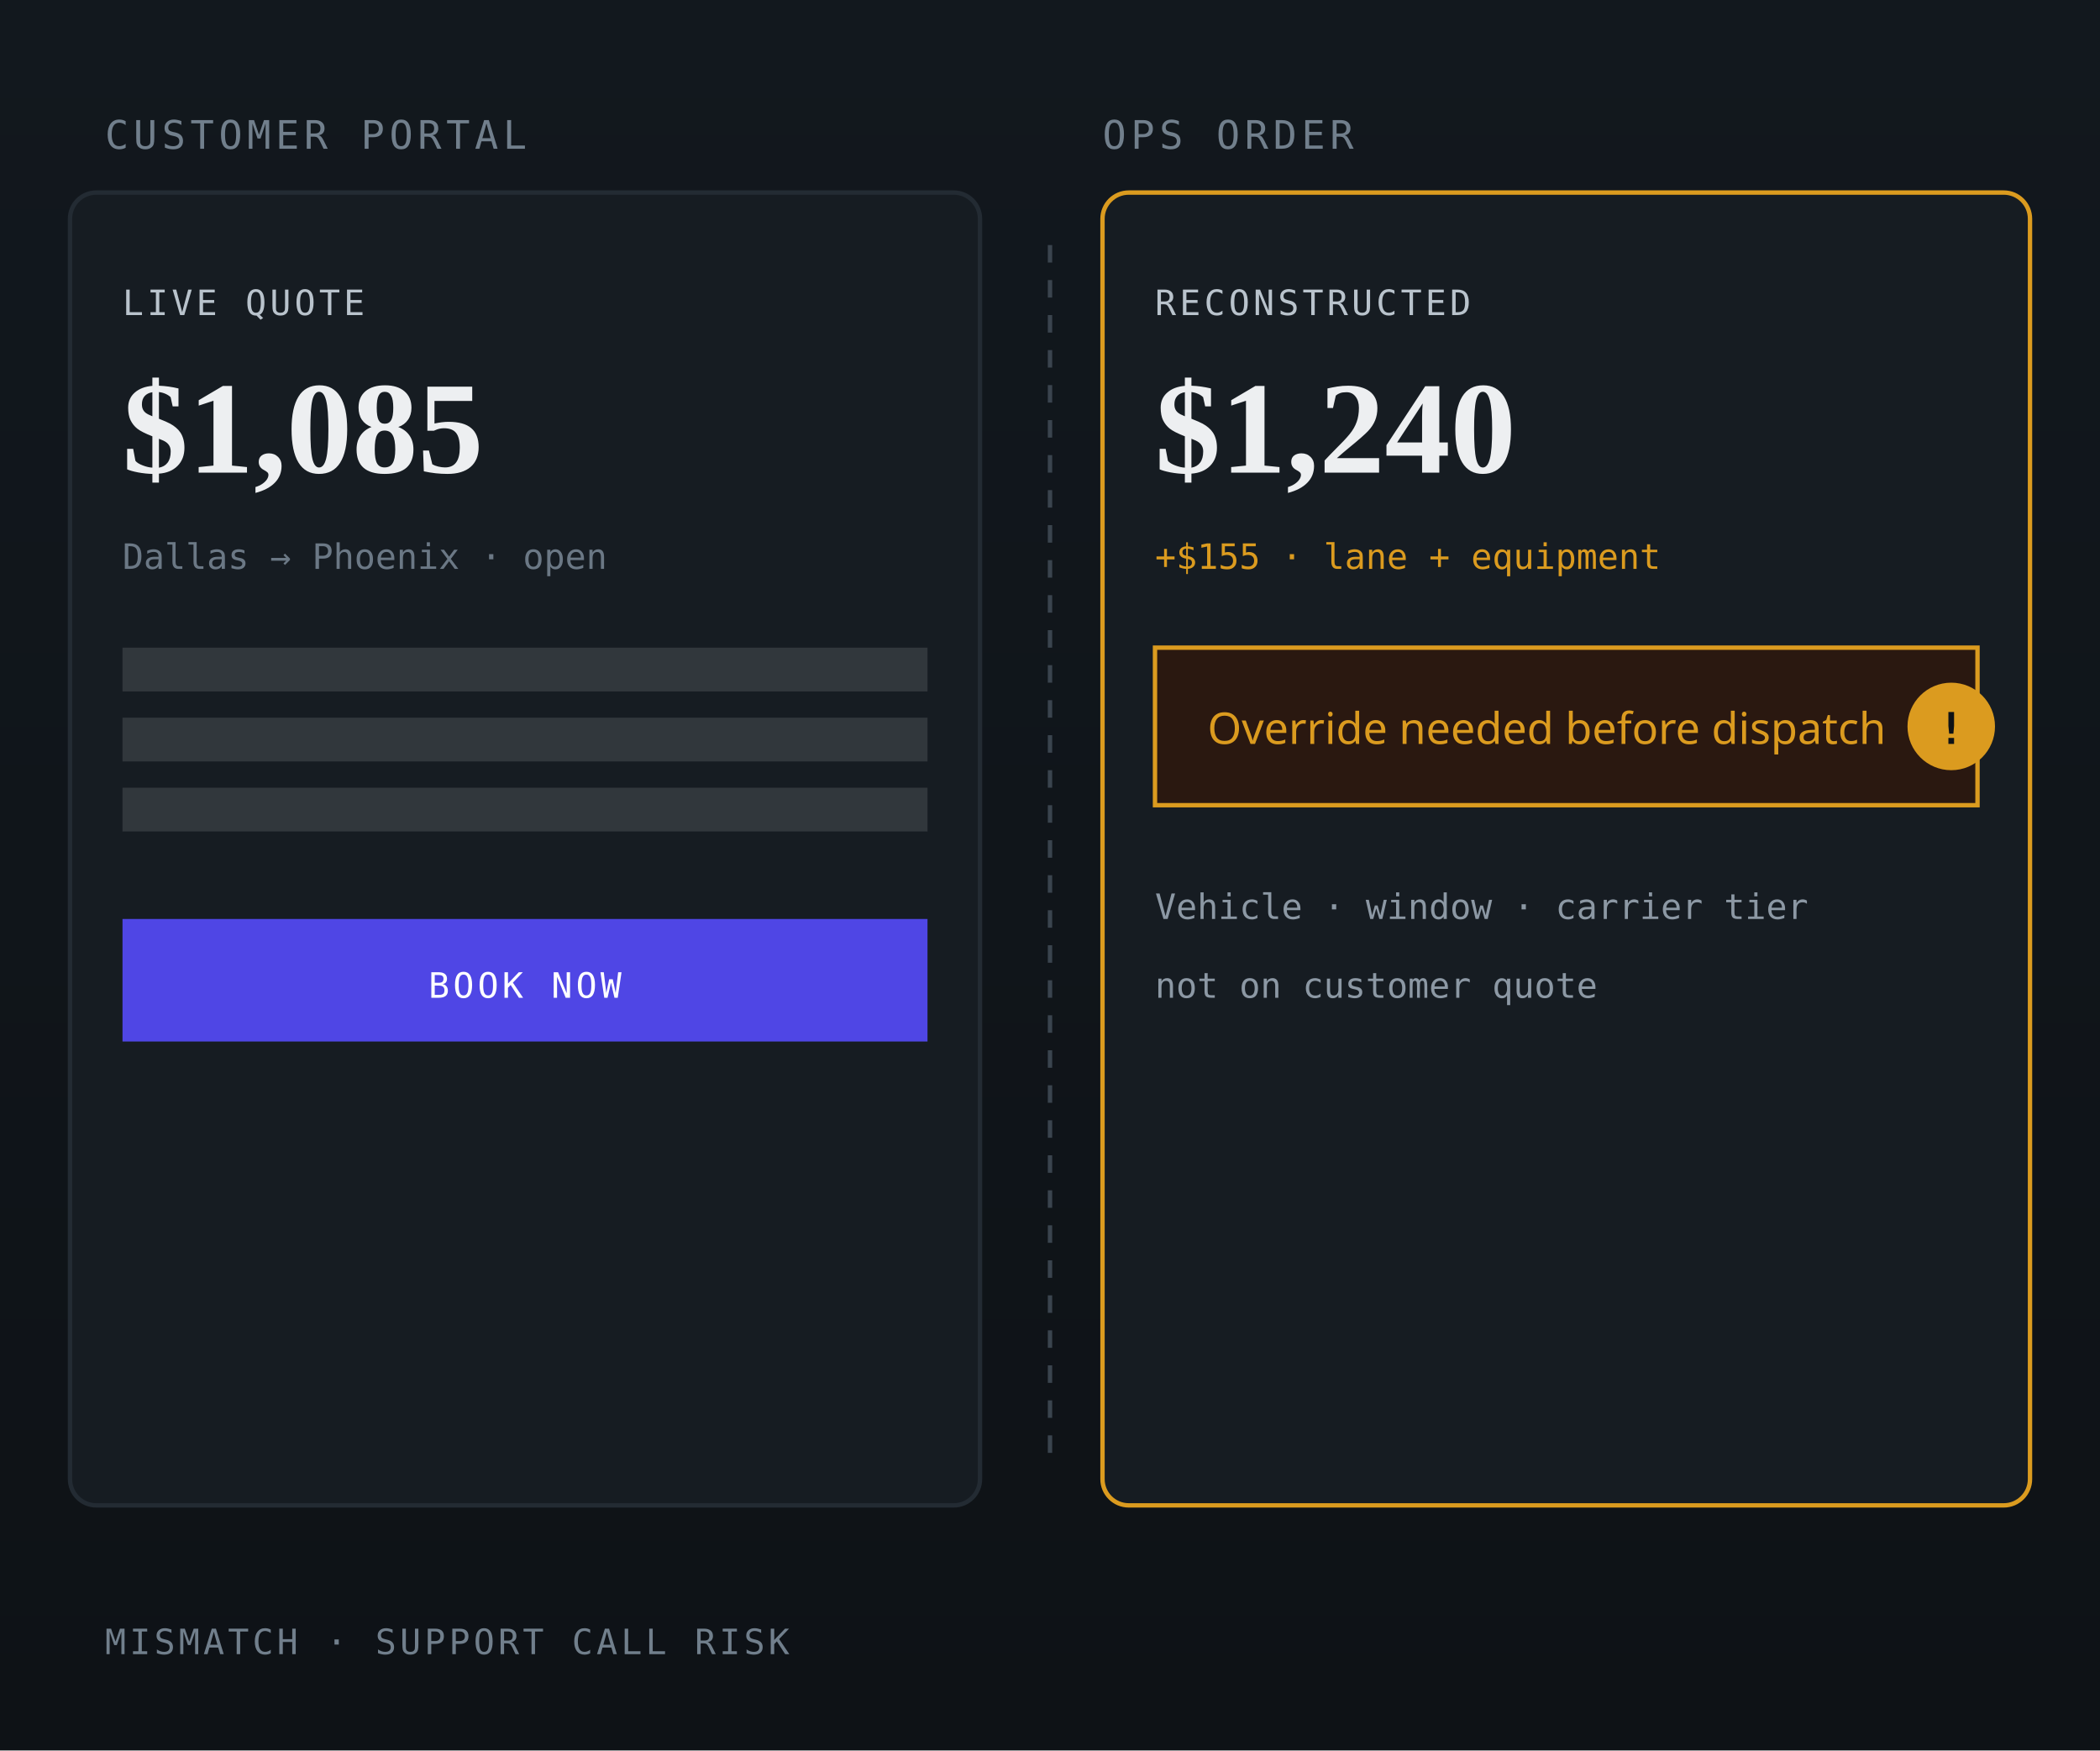
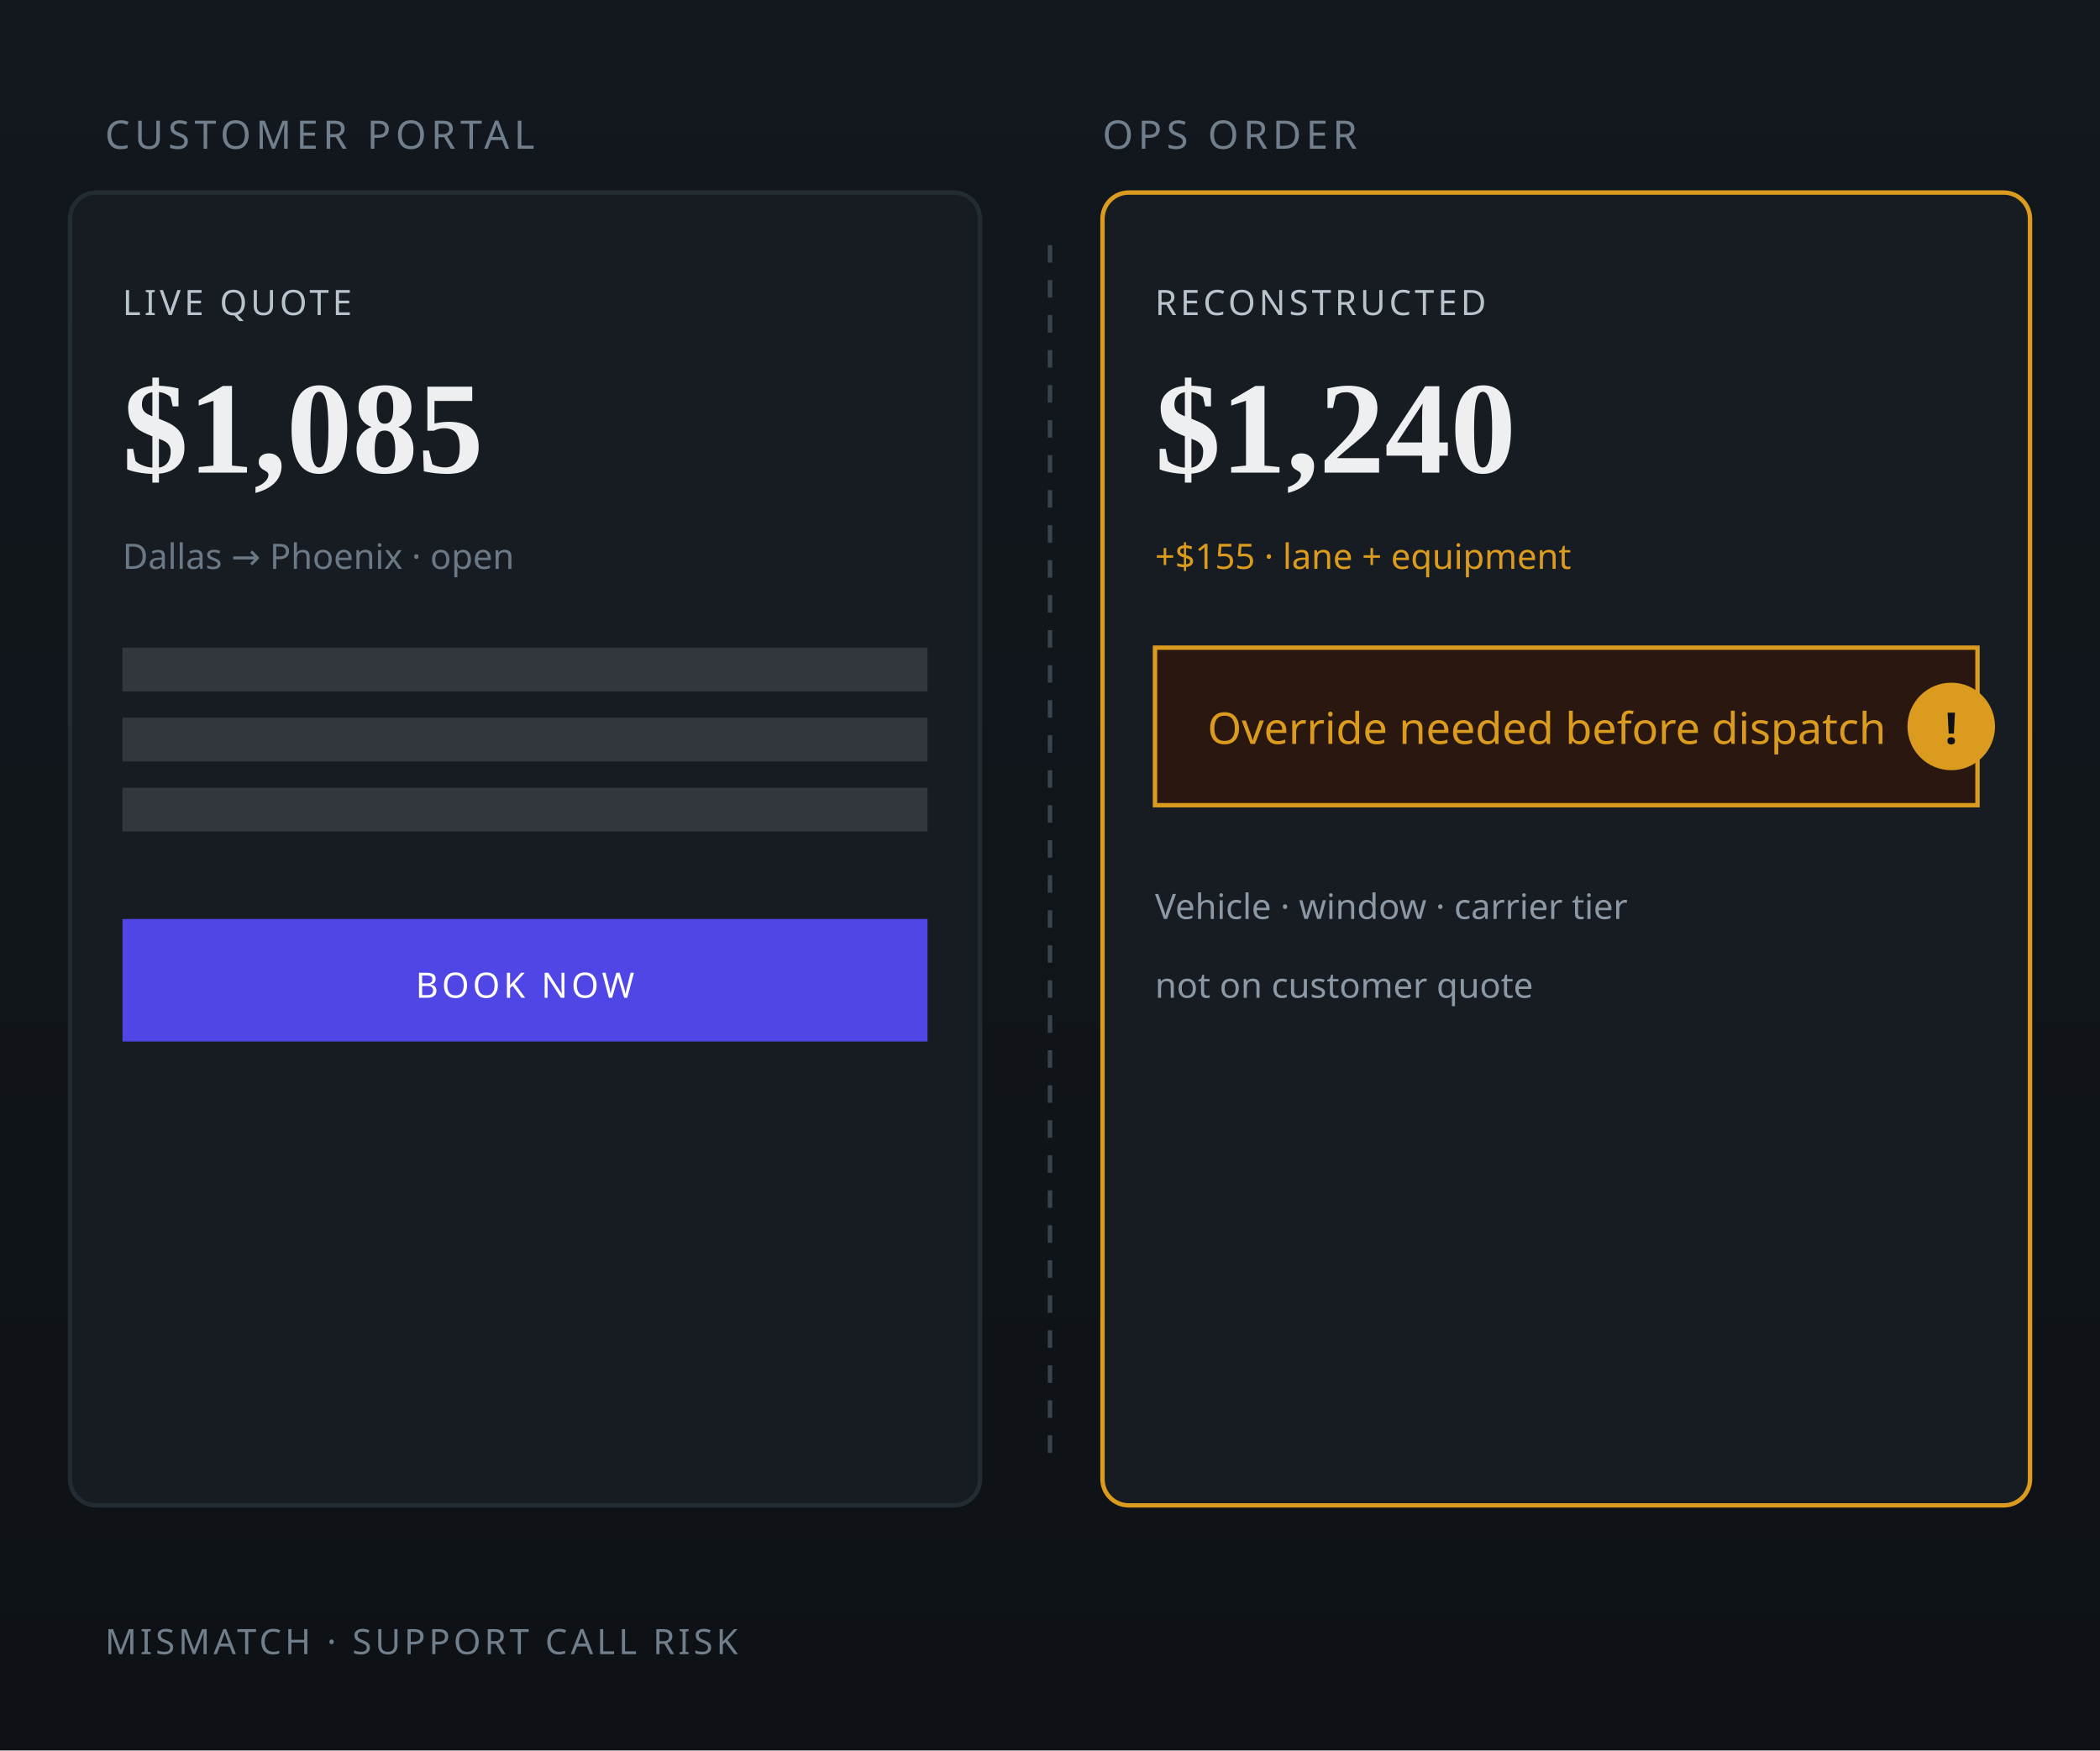
<svg xmlns="http://www.w3.org/2000/svg" viewBox="0 0 480 400" width="480" height="400" role="img" aria-label="Customer quote price out of sync with ops order record">
  <defs>
    <linearGradient id="bg" x1="0" y1="0" x2="0" y2="1">
      <stop offset="0%" stop-color="#12181E" />
      <stop offset="100%" stop-color="#0E1216" />
    </linearGradient>
  </defs>
  <rect width="480" height="400" fill="url(#bg)" />
-   <text x="24" y="34" fill="#717F8C" font-family="ui-monospace,monospace" font-size="9" letter-spacing=".12em">CUSTOMER PORTAL</text>
+   <text x="24" y="34" fill="#717F8C" font-family="Figtree,system-ui,sans-serif" font-size="9" letter-spacing=".12em">CUSTOMER PORTAL</text>
  <rect x="16" y="44" width="208" height="300" rx="6" fill="#161C22" stroke="#232B33" />
-   <text x="28" y="72" fill="#B9C3CC" font-family="ui-monospace,monospace" font-size="8" letter-spacing=".1em">LIVE QUOTE</text>
+   <text x="28" y="72" fill="#B9C3CC" font-family="Figtree,system-ui,sans-serif" font-size="8" letter-spacing=".1em">LIVE QUOTE</text>
  <text x="28" y="108" fill="#EDEFF1" font-size="30" font-weight="700">$1,085</text>
-   <text x="28" y="130" fill="#6B7885" font-family="ui-monospace,monospace" font-size="8">Dallas → Phoenix · open</text>
+   <text x="28" y="130" fill="#6B7885" font-family="Figtree,system-ui,sans-serif" font-size="8">Dallas → Phoenix · open</text>
  <rect x="28" y="148" width="184" height="10" fill="#fff" opacity=".12" />
  <rect x="28" y="164" width="184" height="10" fill="#fff" opacity=".12" />
  <rect x="28" y="180" width="184" height="10" fill="#fff" opacity=".12" />
  <rect x="28" y="210" width="184" height="28" fill="#4F46E5" />
-   <text x="120" y="228" text-anchor="middle" fill="#fff" font-family="ui-monospace,monospace" font-size="8" letter-spacing=".1em">BOOK NOW</text>
+   <text x="120" y="228" text-anchor="middle" fill="#fff" font-family="Figtree,system-ui,sans-serif" font-size="8" letter-spacing=".1em">BOOK NOW</text>
  <line x1="240" y1="56" x2="240" y2="332" stroke="#3A444E" stroke-dasharray="4 4" />
-   <text x="252" y="34" fill="#717F8C" font-family="ui-monospace,monospace" font-size="9" letter-spacing=".12em">OPS ORDER</text>
+   <text x="252" y="34" fill="#717F8C" font-family="Figtree,system-ui,sans-serif" font-size="9" letter-spacing=".12em">OPS ORDER</text>
  <rect x="252" y="44" width="212" height="300" rx="6" fill="#161C22" stroke="#DB9B1F" />
-   <text x="264" y="72" fill="#B9C3CC" font-family="ui-monospace,monospace" font-size="8" letter-spacing=".1em">RECONSTRUCTED</text>
+   <text x="264" y="72" fill="#B9C3CC" font-family="Figtree,system-ui,sans-serif" font-size="8" letter-spacing=".1em">RECONSTRUCTED</text>
  <text x="264" y="108" fill="#EDEFF1" font-size="30" font-weight="700">$1,240</text>
-   <text x="264" y="130" fill="#DB9B1F" font-family="ui-monospace,monospace" font-size="8">+$155 · lane + equipment</text>
+   <text x="264" y="130" fill="#DB9B1F" font-family="Figtree,system-ui,sans-serif" font-size="8">+$155 · lane + equipment</text>
  <rect x="264" y="148" width="188" height="36" fill="#2A1810" stroke="#DB9B1F" />
-   <text x="276" y="170" fill="#DB9B1F" font-family="ui-sans-serif,sans-serif" font-size="10">Override needed before dispatch</text>
+   <text x="276" y="170" fill="#DB9B1F" font-family="Figtree,system-ui,sans-serif" font-size="10">Override needed before dispatch</text>
  <circle cx="446" cy="166" r="10" fill="#DB9B1F" />
-   <text x="446" y="170" text-anchor="middle" fill="#0E1216" font-family="ui-monospace,monospace" font-size="10" font-weight="700">!</text>
-   <text x="264" y="210" fill="#8C98A4" font-family="ui-monospace,monospace" font-size="8">Vehicle · window · carrier tier</text>
-   <text x="264" y="228" fill="#8C98A4" font-family="ui-monospace,monospace" font-size="8">not on customer quote</text>
-   <text x="24" y="378" fill="#717F8C" font-family="ui-monospace,monospace" font-size="8" letter-spacing=".1em">MISMATCH · SUPPORT CALL RISK</text>
+   <text x="446" y="170" text-anchor="middle" fill="#0E1216" font-family="Figtree,system-ui,sans-serif" font-size="10" font-weight="700">!</text>
+   <text x="264" y="210" fill="#8C98A4" font-family="Figtree,system-ui,sans-serif" font-size="8">Vehicle · window · carrier tier</text>
+   <text x="264" y="228" fill="#8C98A4" font-family="Figtree,system-ui,sans-serif" font-size="8">not on customer quote</text>
+   <text x="24" y="378" fill="#717F8C" font-family="Figtree,system-ui,sans-serif" font-size="8" letter-spacing=".1em">MISMATCH · SUPPORT CALL RISK</text>
</svg>
